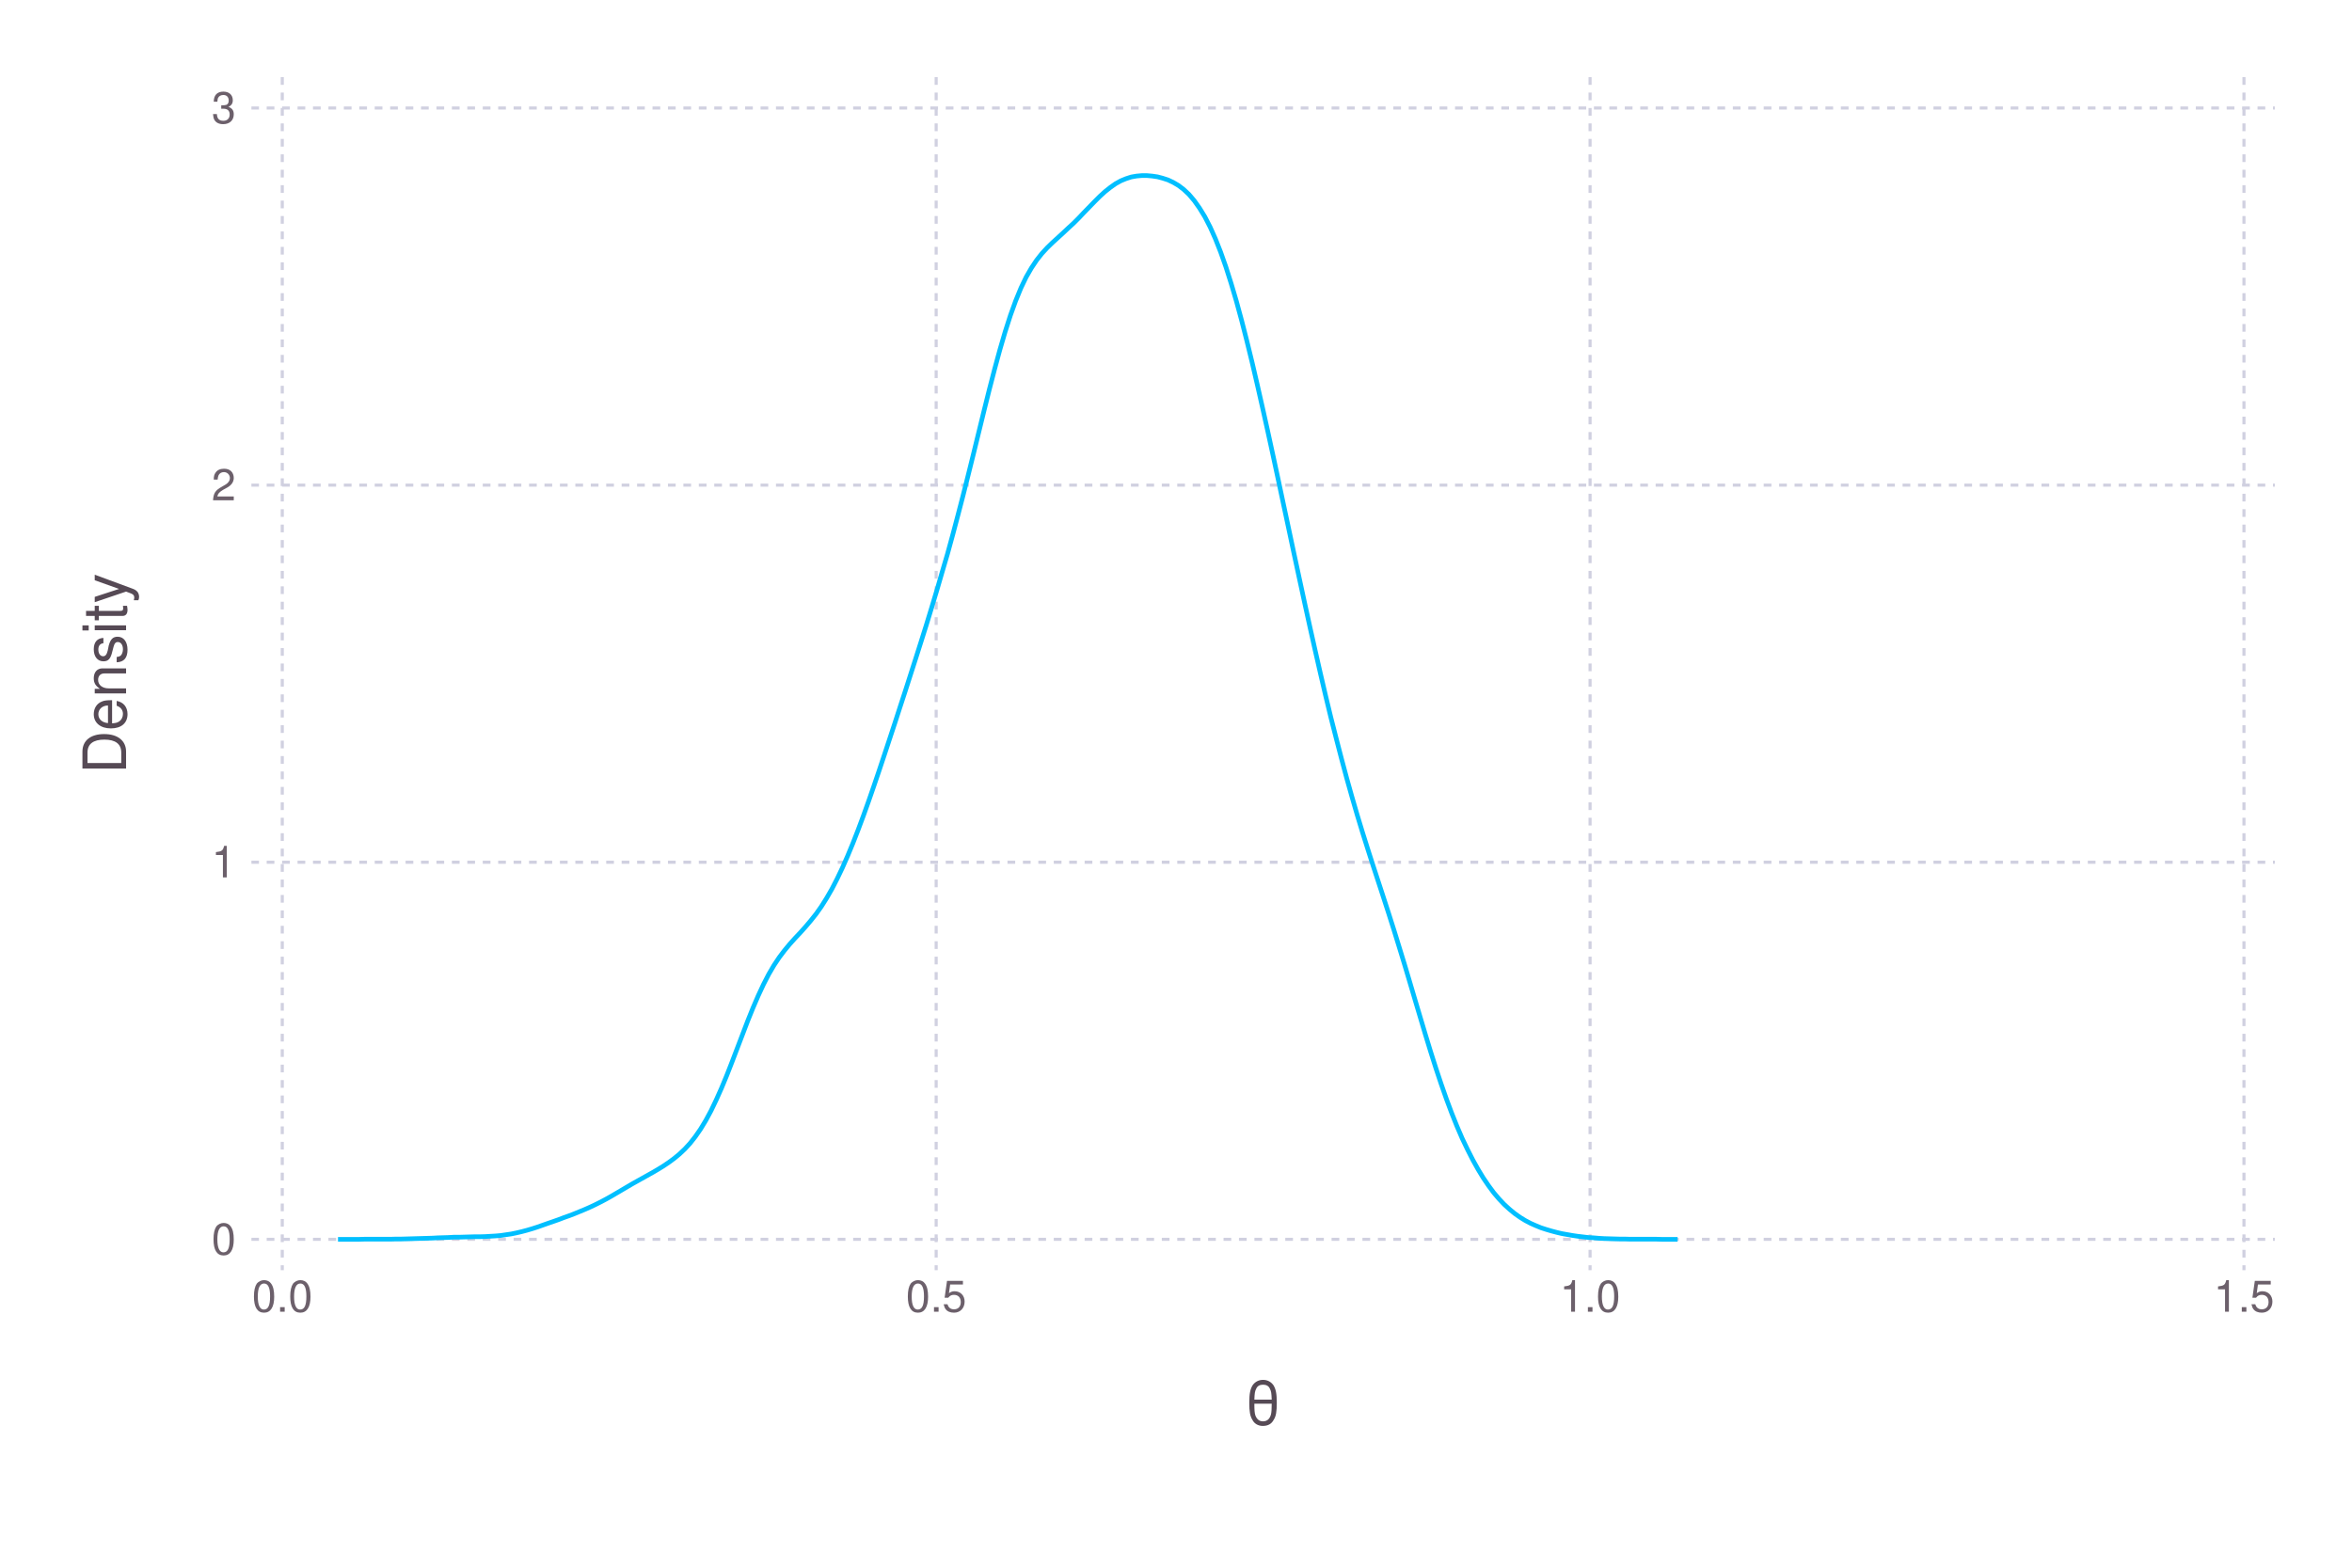
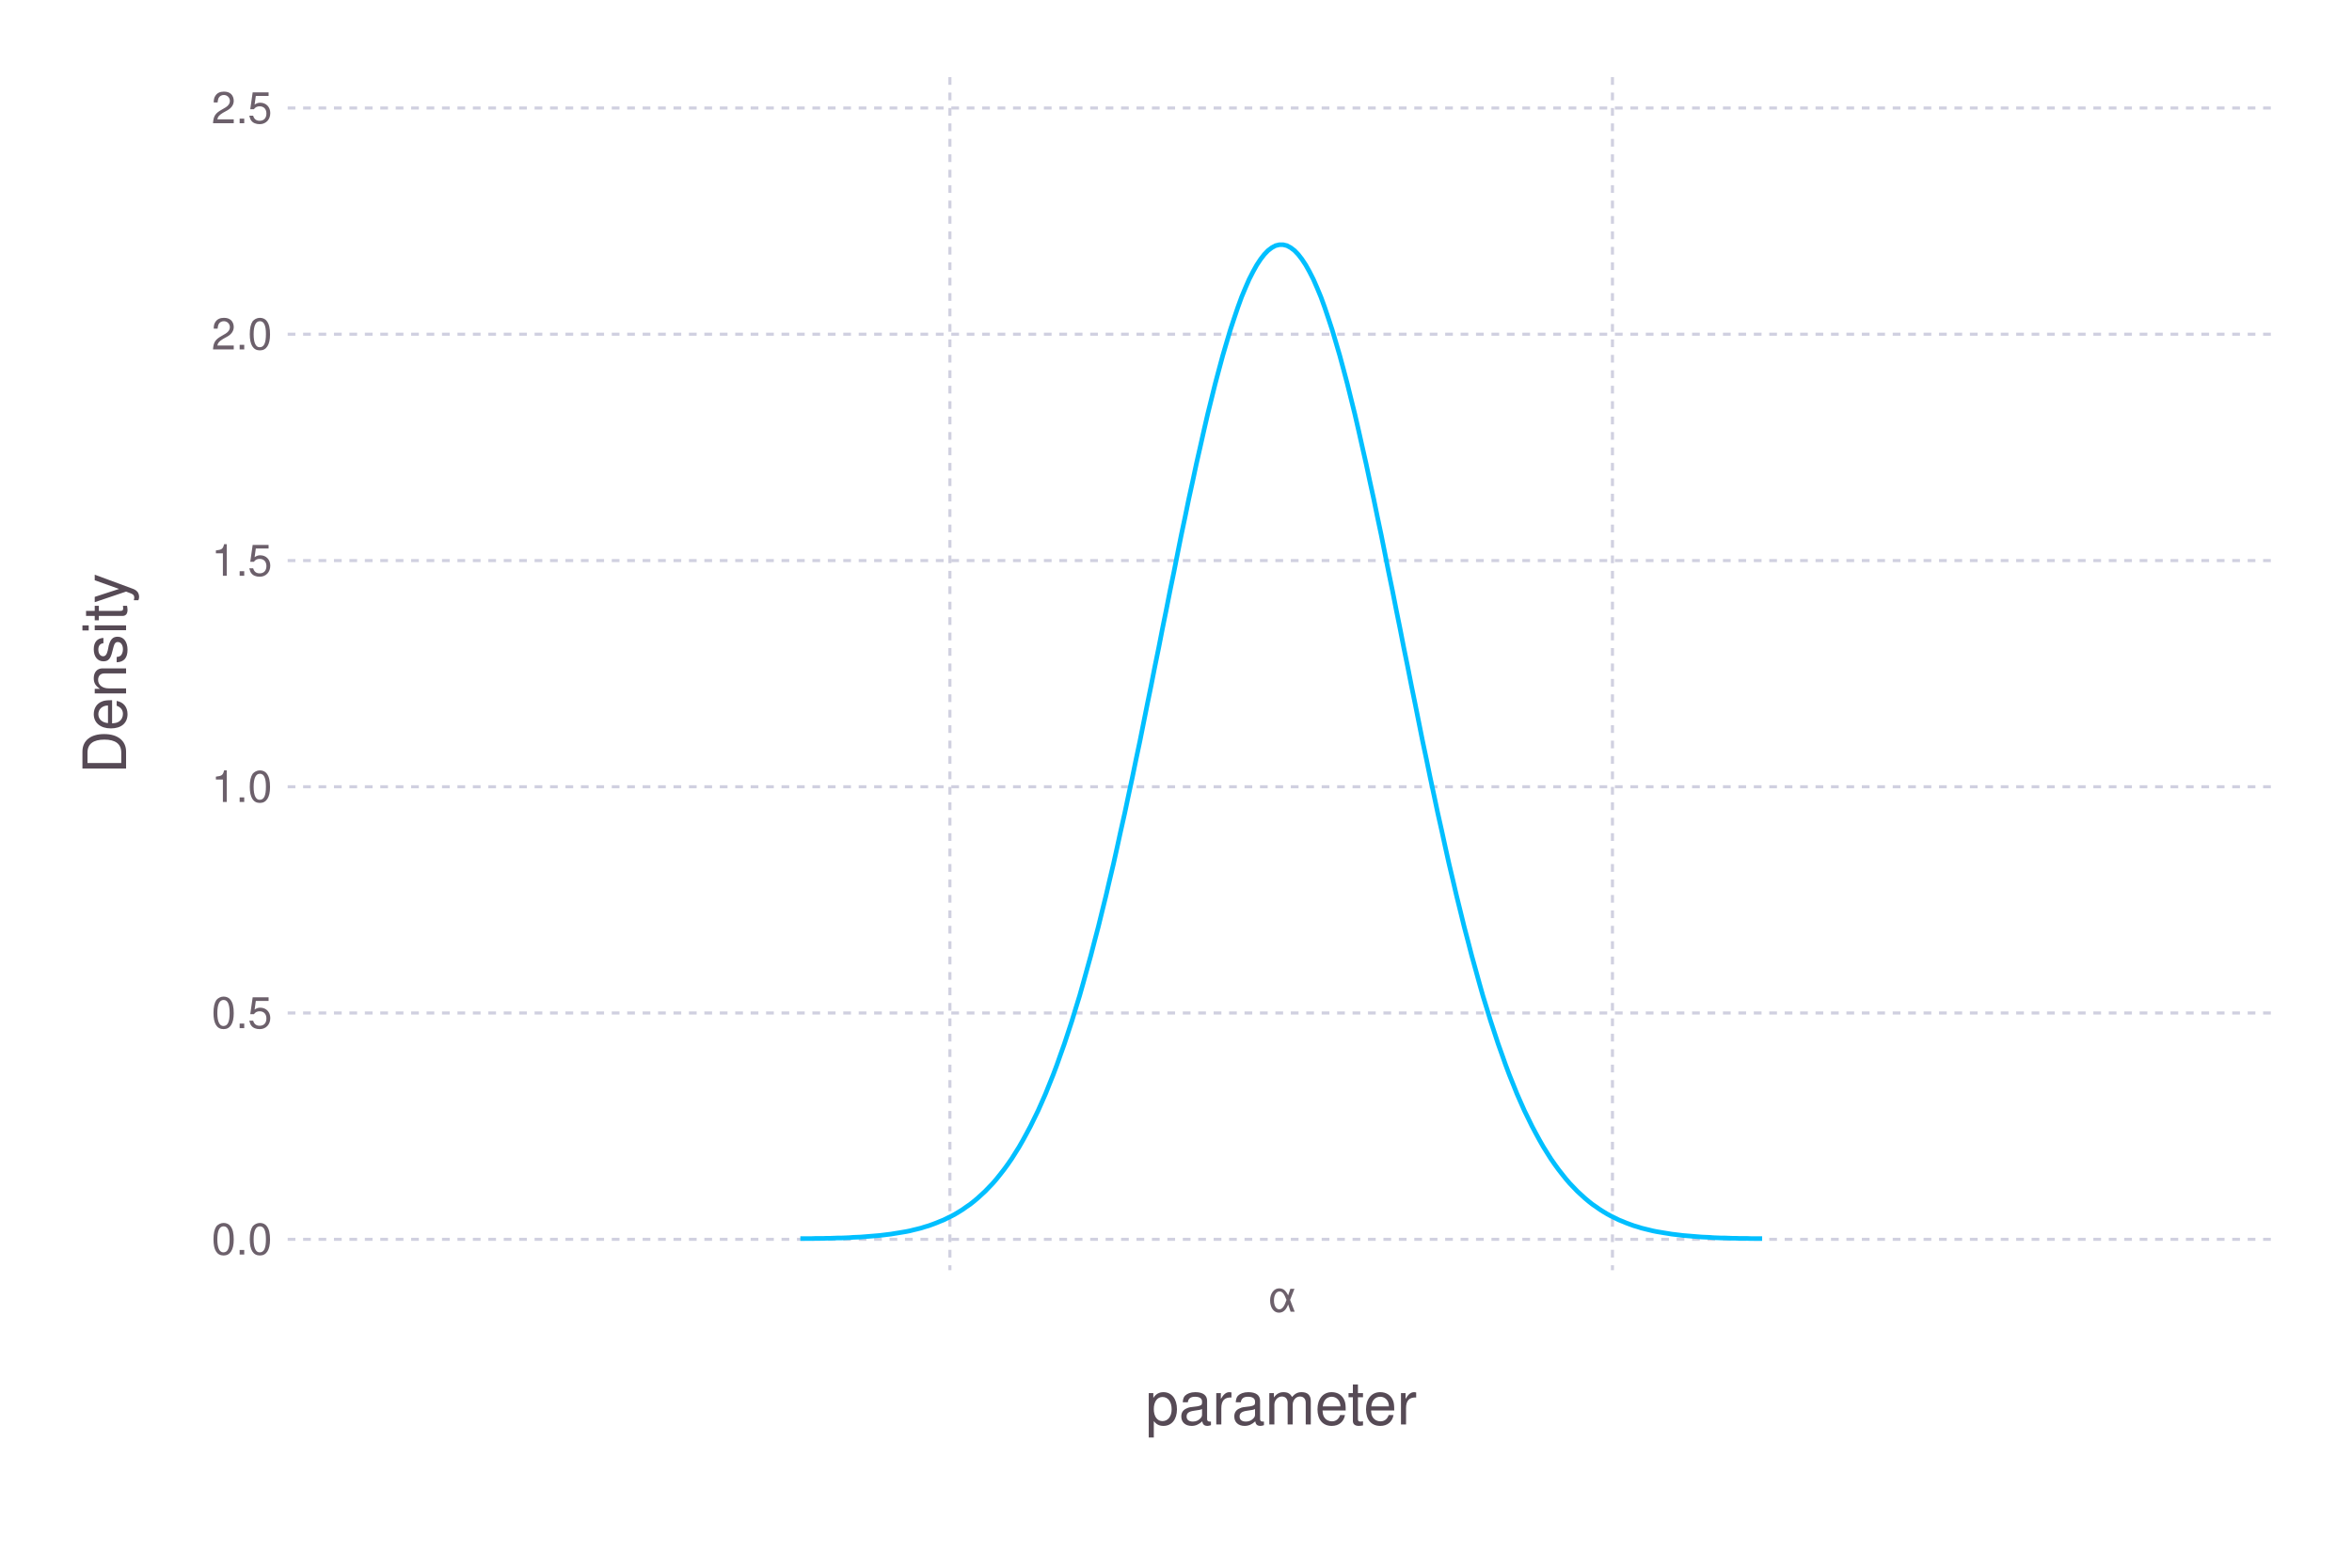
<svg xmlns="http://www.w3.org/2000/svg" version="1.2" width="152.4mm" height="101.6mm" viewBox="0 0 152.4 101.6" stroke="none" fill="#000000" stroke-width="0.3" font-size="3.88">
  <defs>
    <marker id="arrow" markerWidth="15" markerHeight="7" refX="5" refY="3.5" orient="auto" markerUnits="strokeWidth">
      <path d="M0,0 L15,3.5 L0,7 z" stroke="context-stroke" fill="context-stroke" />
    </marker>
  </defs>
-   <g class="plotroot xscalable yscalable" id="img-aac814d0-1">
-     <g font-size="3.88" font-family="'PT Sans','Helvetica Neue','Helvetica',sans-serif" fill="#564A55" stroke="#000000" stroke-opacity="0.000" id="img-aac814d0-2">
-       <g transform="translate(81.84,89.99)">
+   <g class="plotroot yscalable" id="img-973c1bc8-1">
+     <g font-size="3.88" font-family="'PT Sans','Helvetica Neue','Helvetica',sans-serif" fill="#564A55" stroke="#000000" stroke-opacity="0.000" id="img-973c1bc8-2">
+       <g transform="translate(83.02,89.99)">
        <g class="primitive">
-           <text text-anchor="middle" dy="0.6em">θ</text>
+           <text text-anchor="middle" dy="0.6em">parameter</text>
        </g>
      </g>
    </g>
-     <g class="guide xlabels" font-size="2.82" font-family="'PT Sans Caption','Helvetica Neue','Helvetica',sans-serif" fill="#6C606B" id="img-aac814d0-3">
-       <g transform="translate(18.29,83.32)">
+     <g class="guide xlabels" font-size="2.82" font-family="'PT Sans Caption','Helvetica Neue','Helvetica',sans-serif" fill="#6C606B" id="img-973c1bc8-3">
+       <g transform="translate(40.09,83.32)">
        <g class="primitive">
-           <text text-anchor="middle" dy="0.6em">0.0</text>
+           <text text-anchor="middle" dy="0.6em" />
        </g>
      </g>
-       <g transform="translate(60.66,83.32)">
+       <g transform="translate(83.02,83.32)">
        <g class="primitive">
-           <text text-anchor="middle" dy="0.6em">0.5</text>
+           <text text-anchor="middle" dy="0.6em">α</text>
        </g>
      </g>
-       <g transform="translate(103.03,83.32)">
+       <g transform="translate(125.94,83.32)">
        <g class="primitive">
-           <text text-anchor="middle" dy="0.6em">1.0</text>
-         </g>
-       </g>
-       <g transform="translate(145.4,83.32)">
-         <g class="primitive">
-           <text text-anchor="middle" dy="0.6em">1.5</text>
+           <text text-anchor="middle" dy="0.6em" />
        </g>
      </g>
    </g>
-     <g clip-path="url(#img-aac814d0-4)">
-       <g id="img-aac814d0-5">
-         <g pointer-events="visible" stroke-width="0.3" fill="#000000" fill-opacity="0.000" stroke="#000000" stroke-opacity="0.000" class="guide background" id="img-aac814d0-6">
-           <g transform="translate(81.84,43.66)" id="img-aac814d0-7">
-             <path d="M-65.56,-38.66 L65.56,-38.66 65.56,38.66 -65.56,38.66  z" class="primitive" />
+     <g clip-path="url(#img-973c1bc8-4)">
+       <g id="img-973c1bc8-5">
+         <g pointer-events="visible" stroke-width="0.3" fill="#000000" fill-opacity="0.000" stroke="#000000" stroke-opacity="0.000" class="guide background" id="img-973c1bc8-6">
+           <g transform="translate(83.02,43.66)" id="img-973c1bc8-7">
+             <path d="M-64.38,-38.66 L64.38,-38.66 64.38,38.66 -64.38,38.66  z" class="primitive" />
          </g>
        </g>
-         <g class="guide ygridlines xfixed" stroke-dasharray="0.5,0.5" stroke-width="0.2" stroke="#D0D0E0" id="img-aac814d0-8">
-           <g transform="translate(81.84,80.32)" id="img-aac814d0-9">
-             <path fill="none" d="M-65.56,0 L65.56,0 " class="primitive" />
+         <g class="guide ygridlines xfixed" stroke-dasharray="0.5,0.5" stroke-width="0.2" stroke="#D0D0E0" id="img-973c1bc8-8">
+           <g transform="translate(83.02,80.32)" id="img-973c1bc8-9">
+             <path fill="none" d="M-64.38,0 L64.38,0 " class="primitive" />
          </g>
-           <g transform="translate(81.84,55.88)" id="img-aac814d0-10">
-             <path fill="none" d="M-65.56,0 L65.56,0 " class="primitive" />
+           <g transform="translate(83.02,65.65)" id="img-973c1bc8-10">
+             <path fill="none" d="M-64.38,0 L64.38,0 " class="primitive" />
          </g>
-           <g transform="translate(81.84,31.44)" id="img-aac814d0-11">
-             <path fill="none" d="M-65.56,0 L65.56,0 " class="primitive" />
+           <g transform="translate(83.02,50.99)" id="img-973c1bc8-11">
+             <path fill="none" d="M-64.38,0 L64.38,0 " class="primitive" />
          </g>
-           <g transform="translate(81.84,7)" id="img-aac814d0-12">
-             <path fill="none" d="M-65.56,0 L65.56,0 " class="primitive" />
+           <g transform="translate(83.02,36.33)" id="img-973c1bc8-12">
+             <path fill="none" d="M-64.38,0 L64.38,0 " class="primitive" />
+           </g>
+           <g transform="translate(83.02,21.66)" id="img-973c1bc8-13">
+             <path fill="none" d="M-64.38,0 L64.38,0 " class="primitive" />
+           </g>
+           <g transform="translate(83.02,7)" id="img-973c1bc8-14">
+             <path fill="none" d="M-64.38,0 L64.38,0 " class="primitive" />
          </g>
        </g>
-         <g class="guide xgridlines yfixed" stroke-dasharray="0.5,0.5" stroke-width="0.2" stroke="#D0D0E0" id="img-aac814d0-13">
-           <g transform="translate(18.29,43.66)" id="img-aac814d0-14">
+         <g class="guide xgridlines yfixed" stroke-dasharray="0.5,0.5" stroke-width="0.2" stroke="#D0D0E0" id="img-973c1bc8-15">
+           <g transform="translate(61.55,43.66)" id="img-973c1bc8-16">
            <path fill="none" d="M0,-38.66 L0,38.66 " class="primitive" />
          </g>
-           <g transform="translate(60.66,43.66)" id="img-aac814d0-15">
-             <path fill="none" d="M0,-38.66 L0,38.66 " class="primitive" />
-           </g>
-           <g transform="translate(103.03,43.66)" id="img-aac814d0-16">
-             <path fill="none" d="M0,-38.66 L0,38.66 " class="primitive" />
-           </g>
-           <g transform="translate(145.4,43.66)" id="img-aac814d0-17">
+           <g transform="translate(104.48,43.66)" id="img-973c1bc8-17">
            <path fill="none" d="M0,-38.66 L0,38.66 " class="primitive" />
          </g>
        </g>
-         <g class="plotpanel" id="img-aac814d0-18">
-           <g stroke-width="0.3" fill="#000000" fill-opacity="0.000" class="geometry" id="img-aac814d0-19">
-             <g class="color_LCHab{Float32}(70.0f0,60.0f0,240.0f0)" stroke-dasharray="none" stroke="#00BFFF" id="img-aac814d0-20">
-               <g transform="translate(65.3,56.55)" id="img-aac814d0-21">
-                 <path fill="none" d="M-43.4,23.77 L-43.06,23.77 -42.72,23.77 -42.38,23.77 -42.04,23.77 -41.7,23.76 -41.36,23.76 -41.02,23.76 -40.68,23.76 -40.34,23.76 -40,23.76 -39.66,23.75 -39.32,23.75 -38.98,23.74 -38.64,23.73 -38.3,23.72 -37.95,23.71 -37.61,23.7 -37.27,23.69 -36.93,23.67 -36.59,23.66 -36.25,23.65 -35.91,23.63 -35.57,23.63 -35.23,23.62 -34.89,23.61 -34.55,23.6 -34.21,23.6 -33.87,23.59 -33.53,23.57 -33.19,23.55 -32.85,23.52 -32.51,23.47 -32.17,23.42 -31.83,23.35 -31.49,23.27 -31.15,23.18 -30.81,23.08 -30.47,22.97 -30.13,22.85 -29.79,22.73 -29.44,22.61 -29.1,22.49 -28.76,22.36 -28.42,22.24 -28.08,22.11 -27.74,21.97 -27.4,21.83 -27.06,21.68 -26.72,21.52 -26.38,21.35 -26.04,21.17 -25.7,20.98 -25.36,20.78 -25.02,20.58 -24.68,20.38 -24.34,20.18 -24,19.99 -23.66,19.8 -23.32,19.61 -22.98,19.42 -22.64,19.22 -22.3,19.01 -21.96,18.78 -21.62,18.53 -21.28,18.25 -20.93,17.92 -20.59,17.55 -20.25,17.12 -19.91,16.63 -19.57,16.07 -19.23,15.44 -18.89,14.73 -18.55,13.97 -18.21,13.15 -17.87,12.28 -17.53,11.39 -17.19,10.5 -16.85,9.61 -16.51,8.77 -16.17,7.98 -15.83,7.25 -15.49,6.59 -15.15,6.01 -14.81,5.5 -14.47,5.05 -14.13,4.64 -13.79,4.26 -13.45,3.9 -13.11,3.52 -12.77,3.12 -12.42,2.68 -12.08,2.2 -11.74,1.66 -11.4,1.07 -11.06,0.41 -10.72,-0.3 -10.38,-1.07 -10.04,-1.89 -9.7,-2.76 -9.36,-3.67 -9.02,-4.62 -8.68,-5.6 -8.34,-6.6 -8,-7.62 -7.66,-8.65 -7.32,-9.68 -6.98,-10.73 -6.64,-11.77 -6.3,-12.83 -5.96,-13.89 -5.62,-14.96 -5.28,-16.04 -4.94,-17.15 -4.6,-18.28 -4.26,-19.45 -3.91,-20.64 -3.57,-21.88 -3.23,-23.16 -2.89,-24.47 -2.55,-25.82 -2.21,-27.19 -1.87,-28.58 -1.53,-29.97 -1.19,-31.33 -0.85,-32.64 -0.51,-33.89 -0.17,-35.05 0.17,-36.11 0.51,-37.05 0.85,-37.88 1.19,-38.59 1.53,-39.18 1.87,-39.69 2.21,-40.12 2.55,-40.49 2.89,-40.82 3.23,-41.13 3.57,-41.44 3.91,-41.76 4.26,-42.08 4.6,-42.42 4.94,-42.78 5.28,-43.13 5.62,-43.48 5.96,-43.82 6.3,-44.13 6.64,-44.4 6.98,-44.64 7.32,-44.83 7.66,-44.97 8,-45.08 8.34,-45.14 8.68,-45.17 9.02,-45.17 9.36,-45.14 9.7,-45.09 10.04,-45 10.38,-44.89 10.72,-44.73 11.06,-44.53 11.4,-44.27 11.74,-43.95 12.08,-43.55 12.42,-43.07 12.77,-42.5 13.11,-41.84 13.45,-41.08 13.79,-40.22 14.13,-39.26 14.47,-38.19 14.81,-37.04 15.15,-35.79 15.49,-34.46 15.83,-33.07 16.17,-31.61 16.51,-30.11 16.85,-28.58 17.19,-27.02 17.53,-25.44 17.87,-23.84 18.21,-22.25 18.55,-20.65 18.89,-19.07 19.23,-17.5 19.57,-15.95 19.91,-14.43 20.25,-12.94 20.59,-11.48 20.93,-10.07 21.28,-8.7 21.62,-7.39 21.96,-6.12 22.3,-4.91 22.64,-3.74 22.98,-2.62 23.32,-1.54 23.66,-0.48 24,0.56 24.34,1.6 24.68,2.65 25.02,3.72 25.36,4.82 25.7,5.93 26.04,7.07 26.38,8.22 26.72,9.36 27.06,10.5 27.4,11.61 27.74,12.68 28.08,13.7 28.42,14.67 28.76,15.58 29.1,16.43 29.44,17.22 29.79,17.95 30.13,18.62 30.47,19.23 30.81,19.79 31.15,20.29 31.49,20.75 31.83,21.15 32.17,21.51 32.51,21.82 32.85,22.1 33.19,22.34 33.53,22.55 33.87,22.73 34.21,22.88 34.55,23.02 34.89,23.13 35.23,23.23 35.57,23.32 35.91,23.4 36.25,23.46 36.59,23.52 36.93,23.57 37.27,23.61 37.61,23.65 37.95,23.67 38.3,23.7 38.64,23.72 38.98,23.73 39.32,23.74 39.66,23.75 40,23.75 40.34,23.76 40.68,23.76 41.02,23.76 41.36,23.76 41.7,23.76 42.04,23.76 42.38,23.77 42.72,23.77 43.06,23.77 43.4,23.77 " class="primitive" />
+         <g class="plotpanel" id="img-973c1bc8-18">
+           <g stroke-width="0.3" fill="#000000" fill-opacity="0.000" class="geometry" id="img-973c1bc8-19">
+             <g class="color_LCHab{Float32}(70.0f0,60.0f0,240.0f0)" stroke-dasharray="none" stroke="#00BFFF" id="img-973c1bc8-20">
+               <g transform="translate(83.02,60.19)" id="img-973c1bc8-21">
+                 <path fill="none" d="M-31.16,20.08 L-30.91,20.08 -30.67,20.08 -30.42,20.08 -30.18,20.07 -29.94,20.07 -29.69,20.07 -29.45,20.06 -29.2,20.06 -28.96,20.05 -28.71,20.04 -28.47,20.04 -28.23,20.03 -27.98,20.02 -27.74,20 -27.49,19.99 -27.25,19.98 -27,19.96 -26.76,19.94 -26.51,19.92 -26.27,19.9 -26.03,19.88 -25.78,19.85 -25.54,19.82 -25.29,19.79 -25.05,19.75 -24.8,19.71 -24.56,19.67 -24.32,19.63 -24.07,19.58 -23.83,19.52 -23.58,19.46 -23.34,19.4 -23.09,19.32 -22.85,19.25 -22.6,19.16 -22.36,19.07 -22.12,18.97 -21.87,18.87 -21.63,18.75 -21.38,18.63 -21.14,18.5 -20.89,18.35 -20.65,18.2 -20.41,18.03 -20.16,17.86 -19.92,17.67 -19.67,17.46 -19.43,17.24 -19.18,17.01 -18.94,16.76 -18.69,16.5 -18.45,16.22 -18.21,15.92 -17.96,15.6 -17.72,15.27 -17.47,14.91 -17.23,14.53 -16.98,14.13 -16.74,13.71 -16.5,13.27 -16.25,12.8 -16.01,12.31 -15.76,11.8 -15.52,11.26 -15.27,10.69 -15.03,10.09 -14.78,9.47 -14.54,8.83 -14.3,8.15 -14.05,7.45 -13.81,6.72 -13.56,5.96 -13.32,5.17 -13.07,4.36 -12.83,3.51 -12.59,2.64 -12.34,1.74 -12.1,0.81 -11.85,-0.14 -11.61,-1.12 -11.36,-2.13 -11.12,-3.16 -10.87,-4.21 -10.63,-5.29 -10.39,-6.39 -10.14,-7.5 -9.9,-8.64 -9.65,-9.8 -9.41,-10.97 -9.16,-12.15 -8.92,-13.35 -8.68,-14.55 -8.43,-15.77 -8.19,-16.99 -7.94,-18.21 -7.7,-19.44 -7.45,-20.67 -7.21,-21.89 -6.96,-23.1 -6.72,-24.31 -6.48,-25.51 -6.23,-26.69 -5.99,-27.86 -5.74,-29 -5.5,-30.13 -5.25,-31.23 -5.01,-32.3 -4.77,-33.34 -4.52,-34.35 -4.28,-35.32 -4.03,-36.26 -3.79,-37.15 -3.54,-38 -3.3,-38.81 -3.05,-39.57 -2.81,-40.28 -2.57,-40.94 -2.32,-41.54 -2.08,-42.09 -1.83,-42.58 -1.59,-43.01 -1.34,-43.39 -1.1,-43.7 -0.86,-43.95 -0.61,-44.14 -0.37,-44.27 -0.12,-44.33 0.12,-44.33 0.37,-44.27 0.61,-44.14 0.86,-43.95 1.1,-43.7 1.34,-43.39 1.59,-43.01 1.83,-42.58 2.08,-42.09 2.32,-41.54 2.57,-40.94 2.81,-40.28 3.05,-39.57 3.3,-38.81 3.54,-38 3.79,-37.15 4.03,-36.26 4.28,-35.32 4.52,-34.35 4.77,-33.34 5.01,-32.3 5.25,-31.23 5.5,-30.13 5.74,-29 5.99,-27.86 6.23,-26.69 6.48,-25.51 6.72,-24.31 6.96,-23.1 7.21,-21.89 7.45,-20.67 7.7,-19.44 7.94,-18.21 8.19,-16.99 8.43,-15.77 8.68,-14.55 8.92,-13.35 9.16,-12.15 9.41,-10.97 9.65,-9.8 9.9,-8.64 10.14,-7.5 10.39,-6.39 10.63,-5.29 10.87,-4.21 11.12,-3.16 11.36,-2.13 11.61,-1.12 11.85,-0.14 12.1,0.81 12.34,1.74 12.59,2.64 12.83,3.51 13.07,4.36 13.32,5.17 13.56,5.96 13.81,6.72 14.05,7.45 14.3,8.15 14.54,8.83 14.78,9.47 15.03,10.09 15.27,10.69 15.52,11.26 15.76,11.8 16.01,12.31 16.25,12.8 16.5,13.27 16.74,13.71 16.98,14.13 17.23,14.53 17.47,14.91 17.72,15.27 17.96,15.6 18.21,15.92 18.45,16.22 18.69,16.5 18.94,16.76 19.18,17.01 19.43,17.24 19.67,17.46 19.92,17.67 20.16,17.86 20.41,18.03 20.65,18.2 20.89,18.35 21.14,18.5 21.38,18.63 21.63,18.75 21.87,18.87 22.12,18.97 22.36,19.07 22.6,19.16 22.85,19.25 23.09,19.32 23.34,19.4 23.58,19.46 23.83,19.52 24.07,19.58 24.32,19.63 24.56,19.67 24.8,19.71 25.05,19.75 25.29,19.79 25.54,19.82 25.78,19.85 26.03,19.88 26.27,19.9 26.51,19.92 26.76,19.94 27,19.96 27.25,19.98 27.49,19.99 27.74,20 27.98,20.02 28.23,20.03 28.47,20.04 28.71,20.04 28.96,20.05 29.2,20.06 29.45,20.06 29.69,20.07 29.94,20.07 30.18,20.07 30.42,20.08 30.67,20.08 30.91,20.08 31.16,20.08 " class="primitive" />
              </g>
            </g>
          </g>
        </g>
      </g>
    </g>
-     <g class="guide ylabels" font-size="2.82" font-family="'PT Sans Caption','Helvetica Neue','Helvetica',sans-serif" fill="#6C606B" id="img-aac814d0-22">
-       <g transform="translate(15.28,80.32)" id="img-aac814d0-23">
+     <g class="guide ylabels" font-size="2.82" font-family="'PT Sans Caption','Helvetica Neue','Helvetica',sans-serif" fill="#6C606B" id="img-973c1bc8-22">
+       <g transform="translate(17.63,80.32)" id="img-973c1bc8-23">
        <g class="primitive">
-           <text text-anchor="end" dy="0.35em">0</text>
+           <text text-anchor="end" dy="0.35em">0.0</text>
        </g>
      </g>
-       <g transform="translate(15.28,55.88)" id="img-aac814d0-24">
+       <g transform="translate(17.63,65.65)" id="img-973c1bc8-24">
        <g class="primitive">
-           <text text-anchor="end" dy="0.35em">1</text>
+           <text text-anchor="end" dy="0.35em">0.5</text>
        </g>
      </g>
-       <g transform="translate(15.28,31.44)" id="img-aac814d0-25">
+       <g transform="translate(17.63,50.99)" id="img-973c1bc8-25">
        <g class="primitive">
-           <text text-anchor="end" dy="0.35em">2</text>
+           <text text-anchor="end" dy="0.35em">1.0</text>
        </g>
      </g>
-       <g transform="translate(15.28,7)" id="img-aac814d0-26">
+       <g transform="translate(17.63,36.33)" id="img-973c1bc8-26">
        <g class="primitive">
-           <text text-anchor="end" dy="0.35em">3</text>
+           <text text-anchor="end" dy="0.35em">1.5</text>
+         </g>
+       </g>
+       <g transform="translate(17.63,21.66)" id="img-973c1bc8-27">
+         <g class="primitive">
+           <text text-anchor="end" dy="0.35em">2.0</text>
+         </g>
+       </g>
+       <g transform="translate(17.63,7)" id="img-973c1bc8-28">
+         <g class="primitive">
+           <text text-anchor="end" dy="0.35em">2.5</text>
        </g>
      </g>
    </g>
-     <g font-size="3.88" font-family="'PT Sans','Helvetica Neue','Helvetica',sans-serif" fill="#564A55" stroke="#000000" stroke-opacity="0.000" id="img-aac814d0-27">
-       <g transform="translate(8.81,41.66)" id="img-aac814d0-28">
+     <g font-size="3.88" font-family="'PT Sans','Helvetica Neue','Helvetica',sans-serif" fill="#564A55" stroke="#000000" stroke-opacity="0.000" id="img-973c1bc8-29">
+       <g transform="translate(8.81,41.66)" id="img-973c1bc8-30">
        <g class="primitive">
          <text text-anchor="middle" dy="0.35em" transform="rotate(-90,0, 2)">Density</text>
        </g>
      </g>
    </g>
  </g>
  <defs>
-     <clipPath id="img-aac814d0-4">
-       <path d="M16.29,5 L147.4,5 147.4,82.32 16.29,82.32 " />
+     <clipPath id="img-973c1bc8-4">
+       <path d="M18.63,5 L147.4,5 147.4,82.32 18.63,82.32 " />
    </clipPath>
  </defs>
</svg>
